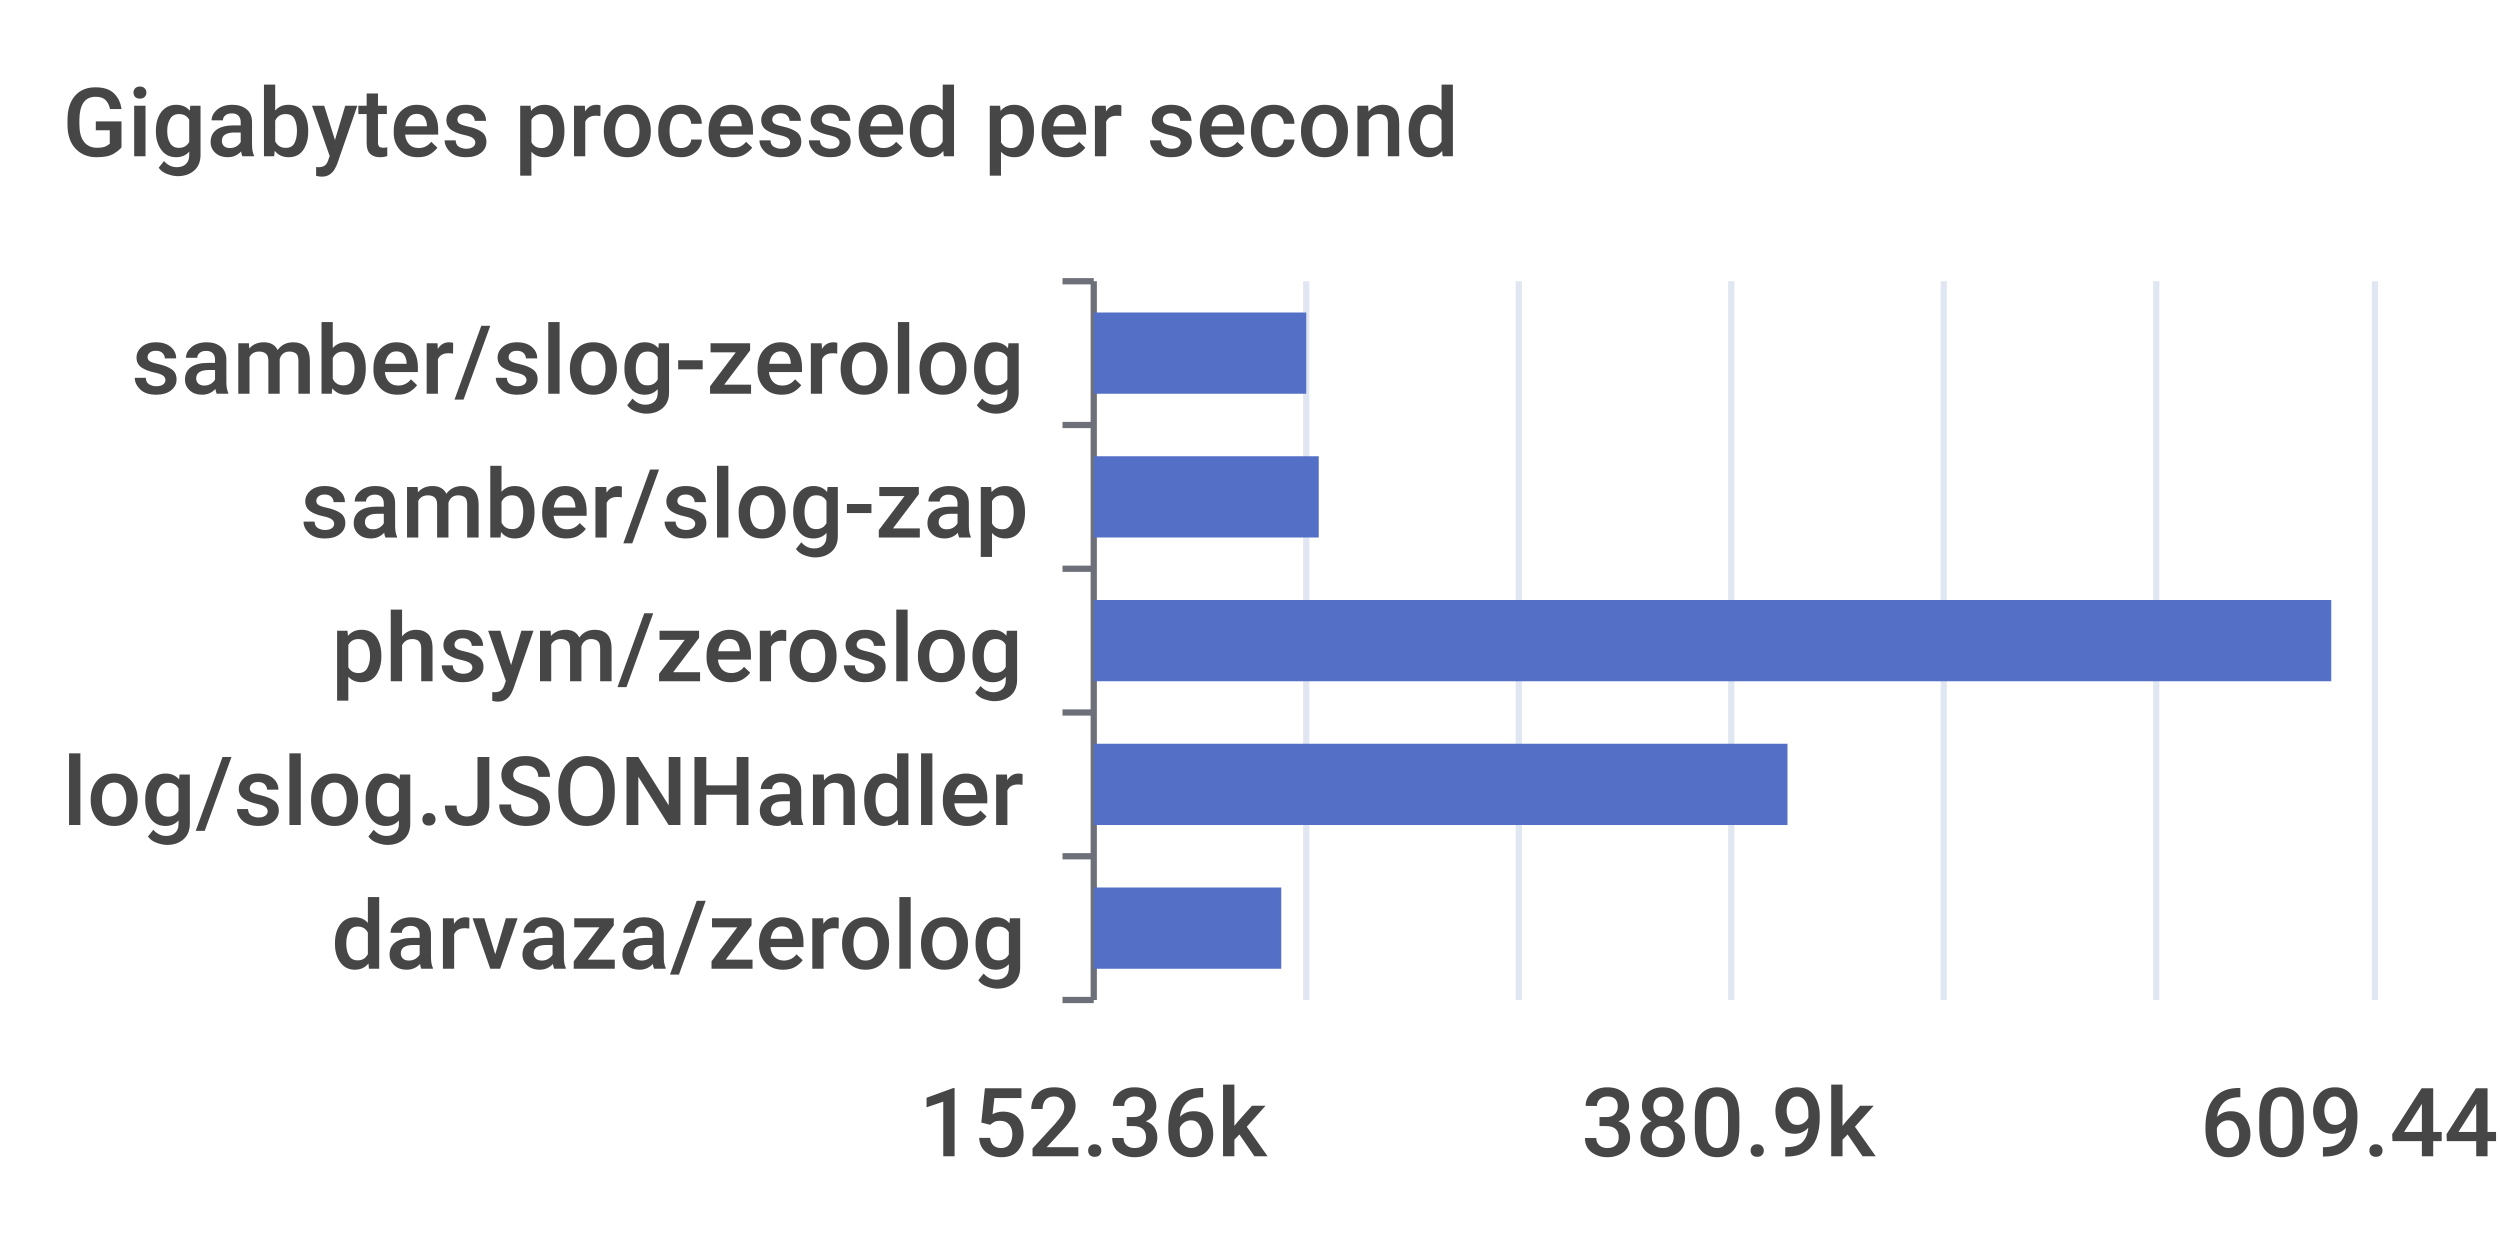
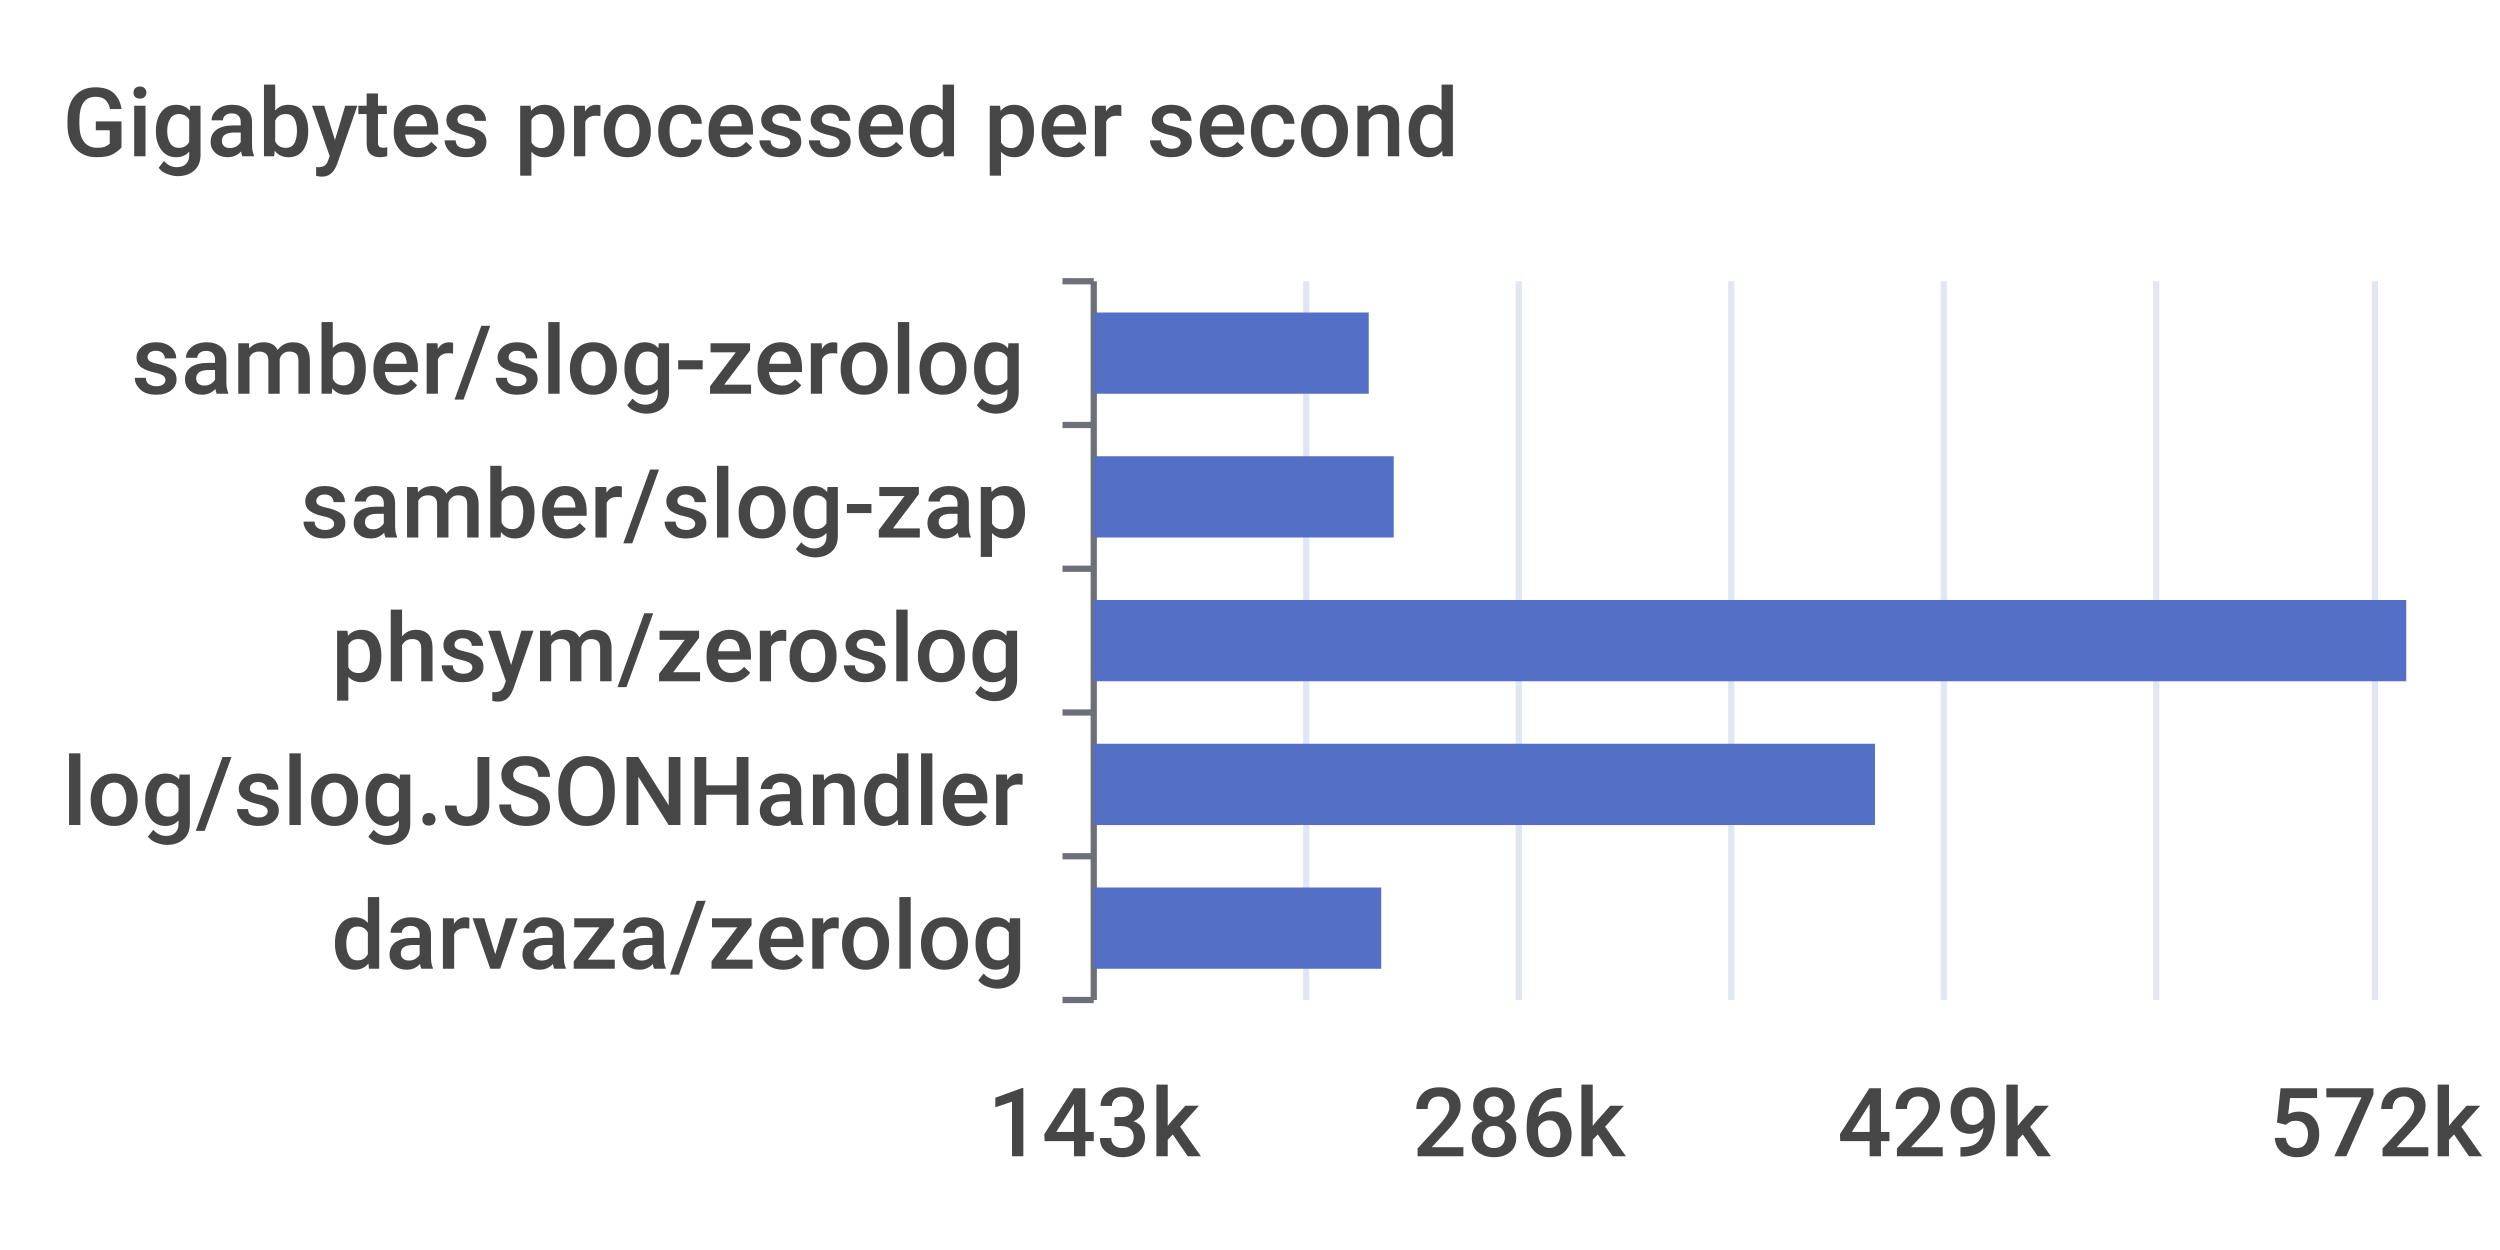
<svg xmlns="http://www.w3.org/2000/svg" width="400" height="200">\n<path d="M 0 0 L 400 0 L 400 200 L 0 200 L 0 0" style="stroke-width:0;stroke:none;fill:rgba(255,255,255,1.0)" />
  <text x="10" y="25" style="stroke-width:0;stroke:none;fill:rgba(70,70,70,1.0);font-size:15.3px;font-family:'Roboto Medium',sans-serif">Gigabytes processed per second</text>
  <path d="M 170 45 L 175 45" style="stroke-width:1;stroke:rgba(110,112,121,1.0);fill:none" />
  <path d="M 170 68 L 175 68" style="stroke-width:1;stroke:rgba(110,112,121,1.0);fill:none" />
  <path d="M 170 91 L 175 91" style="stroke-width:1;stroke:rgba(110,112,121,1.0);fill:none" />
  <path d="M 170 114 L 175 114" style="stroke-width:1;stroke:rgba(110,112,121,1.0);fill:none" />
  <path d="M 170 137 L 175 137" style="stroke-width:1;stroke:rgba(110,112,121,1.0);fill:none" />
  <path d="M 170 160 L 175 160" style="stroke-width:1;stroke:rgba(110,112,121,1.0);fill:none" />
  <path d="M 175 45 L 175 160" style="stroke-width:1;stroke:rgba(110,112,121,1.0);fill:none" />
  <text x="21" y="63" style="stroke-width:0;stroke:none;fill:rgba(70,70,70,1.0);font-size:15.3px;font-family:'Roboto Medium',sans-serif">samber/slog-zerolog</text>
  <text x="48" y="86" style="stroke-width:0;stroke:none;fill:rgba(70,70,70,1.0);font-size:15.3px;font-family:'Roboto Medium',sans-serif">samber/slog-zap</text>
  <text x="53" y="109" style="stroke-width:0;stroke:none;fill:rgba(70,70,70,1.0);font-size:15.3px;font-family:'Roboto Medium',sans-serif">phsym/zeroslog</text>
  <text x="10" y="132" style="stroke-width:0;stroke:none;fill:rgba(70,70,70,1.0);font-size:15.3px;font-family:'Roboto Medium',sans-serif">log/slog.JSONHandler</text>
  <text x="53" y="155" style="stroke-width:0;stroke:none;fill:rgba(70,70,70,1.0);font-size:15.3px;font-family:'Roboto Medium',sans-serif">darvaza/zerolog</text>
-   <text x="147" y="185" style="stroke-width:0;stroke:none;fill:rgba(70,70,70,1.0);font-size:15.3px;font-family:'Roboto Medium',sans-serif">152.36k</text>
-   <text x="253" y="185" style="stroke-width:0;stroke:none;fill:rgba(70,70,70,1.0);font-size:15.3px;font-family:'Roboto Medium',sans-serif">380.9k</text>
-   <text x="352" y="185" style="stroke-width:0;stroke:none;fill:rgba(70,70,70,1.0);font-size:15.3px;font-family:'Roboto Medium',sans-serif">609.44k</text>
+   <text x="158" y="185" style="stroke-width:0;stroke:none;fill:rgba(70,70,70,1.0);font-size:15.3px;font-family:'Roboto Medium',sans-serif">143k</text>
+   <text x="226" y="185" style="stroke-width:0;stroke:none;fill:rgba(70,70,70,1.0);font-size:15.3px;font-family:'Roboto Medium',sans-serif">286k</text>
+   <text x="294" y="185" style="stroke-width:0;stroke:none;fill:rgba(70,70,70,1.0);font-size:15.3px;font-family:'Roboto Medium',sans-serif">429k</text>
+   <text x="363" y="185" style="stroke-width:0;stroke:none;fill:rgba(70,70,70,1.0);font-size:15.3px;font-family:'Roboto Medium',sans-serif">572k</text>
  <path d="M 209 45 L 209 160" style="stroke-width:1;stroke:rgba(224,230,242,1.0);fill:none" />
  <path d="M 243 45 L 243 160" style="stroke-width:1;stroke:rgba(224,230,242,1.0);fill:none" />
  <path d="M 277 45 L 277 160" style="stroke-width:1;stroke:rgba(224,230,242,1.0);fill:none" />
  <path d="M 311 45 L 311 160" style="stroke-width:1;stroke:rgba(224,230,242,1.0);fill:none" />
  <path d="M 345 45 L 345 160" style="stroke-width:1;stroke:rgba(224,230,242,1.0);fill:none" />
  <path d="M 380 45 L 380 160" style="stroke-width:1;stroke:rgba(224,230,242,1.0);fill:none" />
-   <path d="M 175 142 L 205 142 L 205 155 L 175 155 L 175 142" style="stroke-width:0;stroke:none;fill:rgba(84,112,198,1.0)" />
-   <path d="M 175 119 L 286 119 L 286 132 L 175 132 L 175 119" style="stroke-width:0;stroke:none;fill:rgba(84,112,198,1.0)" />
-   <path d="M 175 96 L 373 96 L 373 109 L 175 109 L 175 96" style="stroke-width:0;stroke:none;fill:rgba(84,112,198,1.0)" />
-   <path d="M 175 73 L 211 73 L 211 86 L 175 86 L 175 73" style="stroke-width:0;stroke:none;fill:rgba(84,112,198,1.0)" />
-   <path d="M 175 50 L 209 50 L 209 63 L 175 63 L 175 50" style="stroke-width:0;stroke:none;fill:rgba(84,112,198,1.0)" />
+   <path d="M 175 142 L 221 142 L 221 155 L 175 155 L 175 142" style="stroke-width:0;stroke:none;fill:rgba(84,112,198,1.0)" />
+   <path d="M 175 119 L 300 119 L 300 132 L 175 132 L 175 119" style="stroke-width:0;stroke:none;fill:rgba(84,112,198,1.0)" />
+   <path d="M 175 96 L 385 96 L 385 109 L 175 109 L 175 96" style="stroke-width:0;stroke:none;fill:rgba(84,112,198,1.0)" />
+   <path d="M 175 73 L 223 73 L 223 86 L 175 86 L 175 73" style="stroke-width:0;stroke:none;fill:rgba(84,112,198,1.0)" />
+   <path d="M 175 50 L 219 50 L 219 63 L 175 63 L 175 50" style="stroke-width:0;stroke:none;fill:rgba(84,112,198,1.0)" />
</svg>
